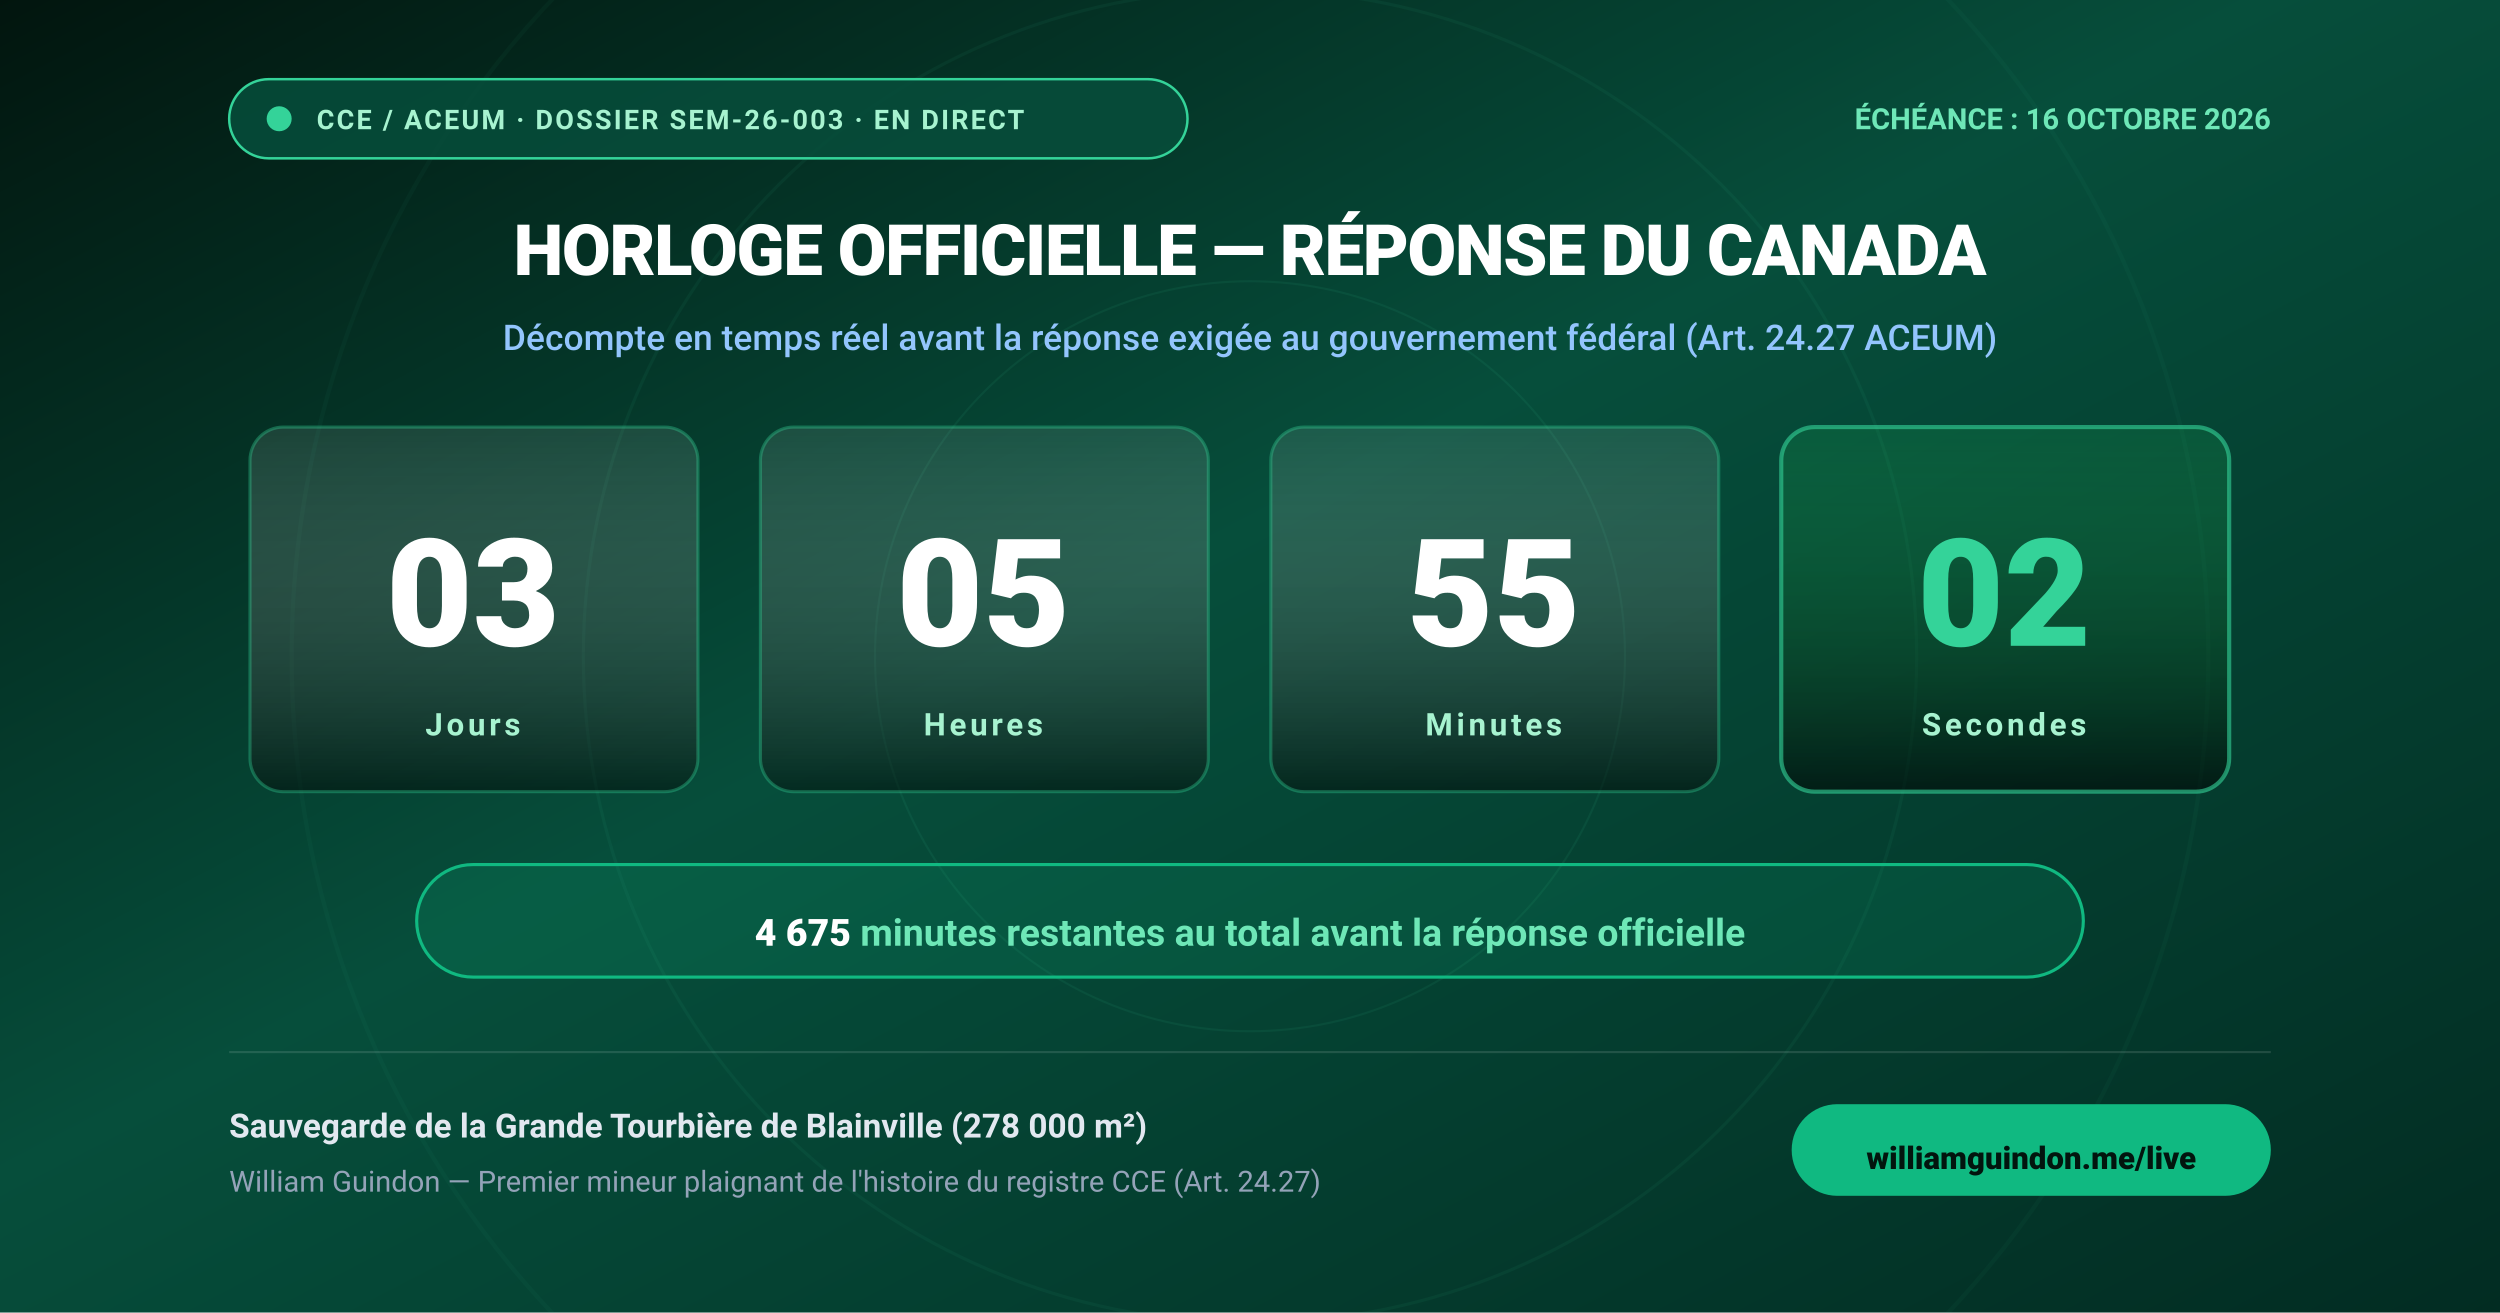
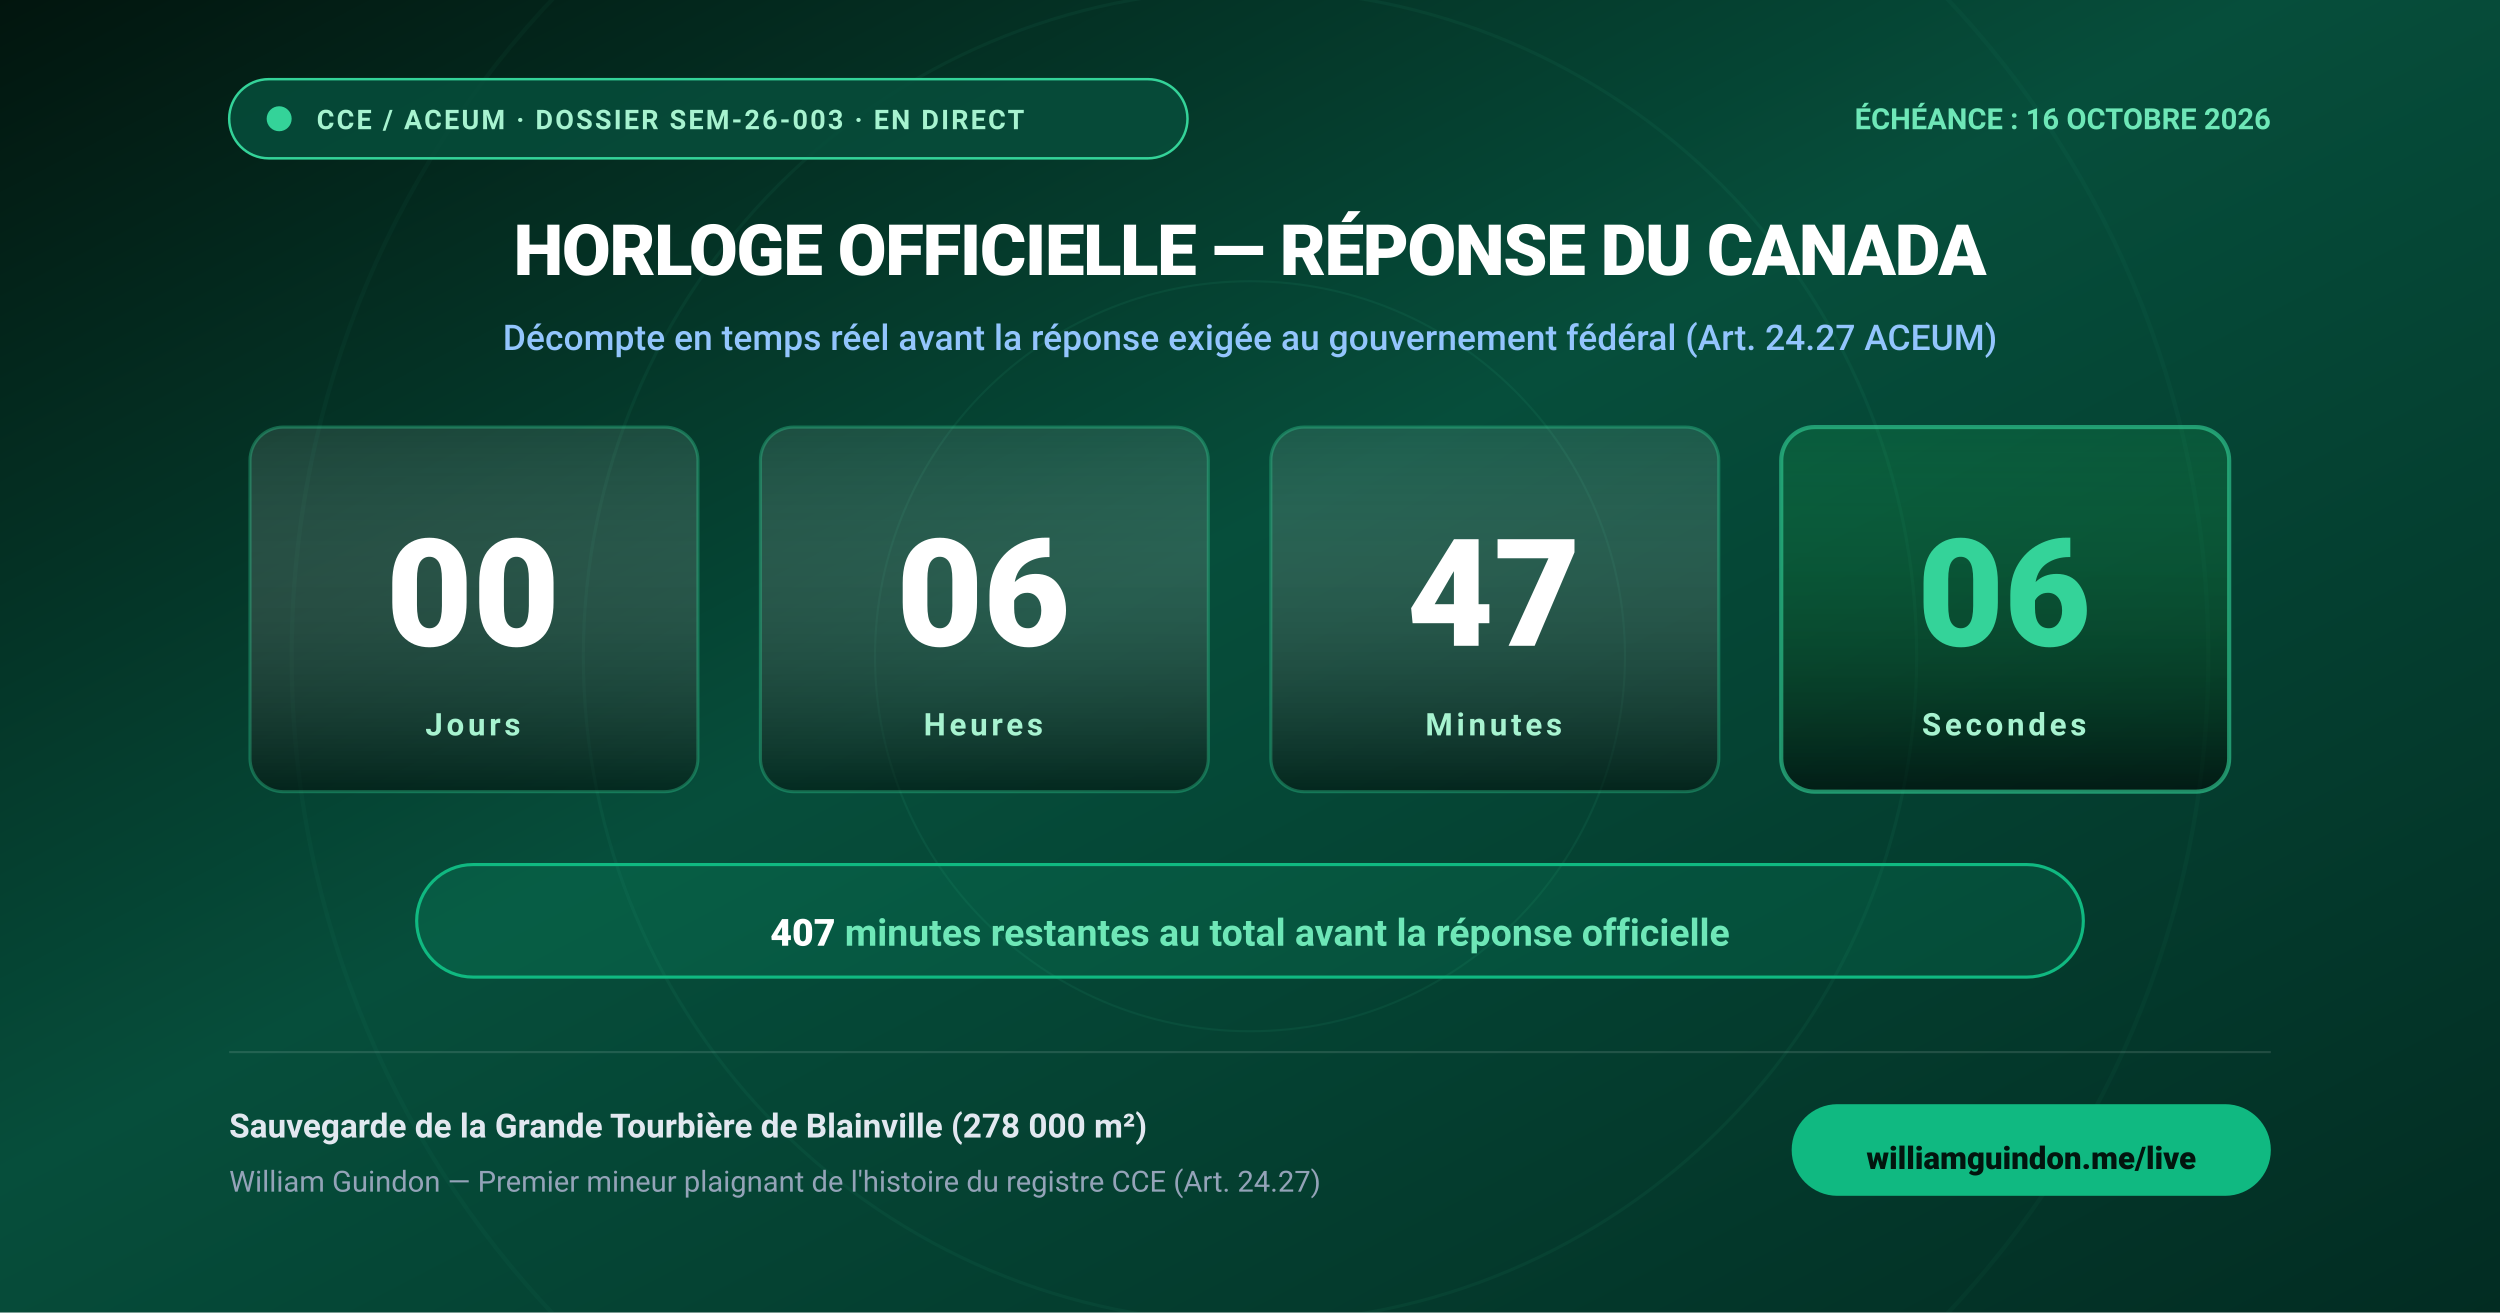
<svg xmlns="http://www.w3.org/2000/svg" viewBox="0 0 1200 630" width="1200" height="630" style="background:#02150e;font-family:'Outfit',-apple-system,BlinkMacSystemFont,'Segoe UI',Roboto,Helvetica,Arial,sans-serif;">
  <defs>
    <linearGradient id="bg-grad" x1="0%" y1="0%" x2="100%" y2="100%">
      <stop offset="0%" stop-color="#02150e" />
      <stop offset="45%" stop-color="#064e3b" />
      <stop offset="100%" stop-color="#022c22" />
    </linearGradient>
    <linearGradient id="card-grad" x1="0%" y1="0%" x2="0%" y2="100%">
      <stop offset="0%" stop-color="rgba(255,255,255,0.09)" />
      <stop offset="100%" stop-color="rgba(0,0,0,0.45)" />
    </linearGradient>
    <linearGradient id="sec-card-grad" x1="0%" y1="0%" x2="0%" y2="100%">
      <stop offset="0%" stop-color="rgba(34,197,94,0.15)" />
      <stop offset="100%" stop-color="rgba(0,0,0,0.55)" />
    </linearGradient>
    <filter id="card-glow" x="-20%" y="-20%" width="140%" height="140%">
      <feGaussianBlur stdDeviation="6" result="blur" />
      <feMerge>
        <feMergeNode in="blur" />
        <feMergeNode in="SourceGraphic" />
      </feMerge>
    </filter>
  </defs>
  <style>
    @keyframes pulse {
      0% { r: 5px; opacity: 1; }
      50% { r: 9px; opacity: 0.35; }
      100% { r: 5px; opacity: 1; }
    }
    .pulse-dot {
      animation: pulse 2s infinite ease-in-out;
      transform-origin: 132px 58px;
    }
    .unit-card {
      rx: 16px;
      fill: url(#card-grad);
      stroke: rgba(52, 211, 153, 0.35);
      stroke-width: 1.5;
    }
    .unit-card-sec {
      rx: 16px;
      fill: url(#sec-card-grad);
      stroke: rgba(52, 211, 153, 0.6);
      stroke-width: 2;
    }
    .unit-num {
      font-size: 72px;
      font-weight: 800;
      fill: #ffffff;
      text-anchor: middle;
      font-variant-numeric: tabular-nums;
    }
    .unit-num-sec {
      font-size: 72px;
      font-weight: 800;
      fill: #34d399;
      text-anchor: middle;
      font-variant-numeric: tabular-nums;
    }
    .unit-lbl {
      font-size: 15px;
      font-weight: 700;
      fill: #a7f3d0;
      text-anchor: middle;
      letter-spacing: 0.12em;
      text-transform: uppercase;
    }

    /* Animation d'images-clés CSS sans JavaScript inspirée de svgasm (Tom Kwok) */
    @keyframes svgasm-step {
      0% { opacity: 1; visibility: visible; }
      1.666% { opacity: 1; visibility: visible; }
      1.667% { opacity: 0; visibility: hidden; }
      100% { opacity: 0; visibility: hidden; }
    }
    .sf-frame {
      opacity: 0;
      visibility: hidden;
      animation: svgasm-step 60s infinite;
    }
    .sf-0 {
      opacity: 1;
      visibility: visible;
    }
    .sf-0 { animation-delay: 0s; }
    .sf-1 { animation-delay: 1s; }
    .sf-2 { animation-delay: 2s; }
    .sf-3 { animation-delay: 3s; }
    .sf-4 { animation-delay: 4s; }
    .sf-5 { animation-delay: 5s; }
    .sf-6 { animation-delay: 6s; }
    .sf-7 { animation-delay: 7s; }
    .sf-8 { animation-delay: 8s; }
    .sf-9 { animation-delay: 9s; }
    .sf-10 { animation-delay: 10s; }
    .sf-11 { animation-delay: 11s; }
    .sf-12 { animation-delay: 12s; }
    .sf-13 { animation-delay: 13s; }
    .sf-14 { animation-delay: 14s; }
    .sf-15 { animation-delay: 15s; }
    .sf-16 { animation-delay: 16s; }
    .sf-17 { animation-delay: 17s; }
    .sf-18 { animation-delay: 18s; }
    .sf-19 { animation-delay: 19s; }
    .sf-20 { animation-delay: 20s; }
    .sf-21 { animation-delay: 21s; }
    .sf-22 { animation-delay: 22s; }
    .sf-23 { animation-delay: 23s; }
    .sf-24 { animation-delay: 24s; }
    .sf-25 { animation-delay: 25s; }
    .sf-26 { animation-delay: 26s; }
    .sf-27 { animation-delay: 27s; }
    .sf-28 { animation-delay: 28s; }
    .sf-29 { animation-delay: 29s; }
    .sf-30 { animation-delay: 30s; }
    .sf-31 { animation-delay: 31s; }
    .sf-32 { animation-delay: 32s; }
    .sf-33 { animation-delay: 33s; }
    .sf-34 { animation-delay: 34s; }
    .sf-35 { animation-delay: 35s; }
    .sf-36 { animation-delay: 36s; }
    .sf-37 { animation-delay: 37s; }
    .sf-38 { animation-delay: 38s; }
    .sf-39 { animation-delay: 39s; }
    .sf-40 { animation-delay: 40s; }
    .sf-41 { animation-delay: 41s; }
    .sf-42 { animation-delay: 42s; }
    .sf-43 { animation-delay: 43s; }
    .sf-44 { animation-delay: 44s; }
    .sf-45 { animation-delay: 45s; }
    .sf-46 { animation-delay: 46s; }
    .sf-47 { animation-delay: 47s; }
    .sf-48 { animation-delay: 48s; }
    .sf-49 { animation-delay: 49s; }
    .sf-50 { animation-delay: 50s; }
    .sf-51 { animation-delay: 51s; }
    .sf-52 { animation-delay: 52s; }
    .sf-53 { animation-delay: 53s; }
    .sf-54 { animation-delay: 54s; }
    .sf-55 { animation-delay: 55s; }
    .sf-56 { animation-delay: 56s; }
    .sf-57 { animation-delay: 57s; }
    .sf-58 { animation-delay: 58s; }
    .sf-59 { animation-delay: 59s; }
  </style>
  <rect width="1200" height="630" fill="url(#bg-grad)" />
  <circle cx="600" cy="315" r="460" fill="none" stroke="rgba(52,211,153,0.04)" stroke-width="2" />
  <circle cx="600" cy="315" r="320" fill="none" stroke="rgba(52,211,153,0.06)" stroke-width="1.5" />
  <circle cx="600" cy="315" r="180" fill="none" stroke="rgba(52,211,153,0.08)" stroke-width="1" />
  <g>
    <rect x="110" y="38" width="460" height="38" rx="19" fill="rgba(6,78,59,0.85)" stroke="#34d399" stroke-width="1.2" />
    <circle cx="134" cy="57" r="6" fill="#34d399" class="pulse-dot" />
    <text x="152" y="62" font-size="13" font-weight="700" fill="#a7f3d0" letter-spacing="0.08em">CCE / ACEUM · DOSSIER SEM-26-003 · EN DIRECT</text>
    <text x="1090" y="62" font-size="14" font-weight="700" fill="#6ee7b7" text-anchor="end">ÉCHÉANCE : 16 OCTOBRE 2026</text>
  </g>
  <text x="600" y="132" font-size="34" font-weight="800" fill="#ffffff" text-anchor="middle" letter-spacing="-0.02em">
    HORLOGE OFFICIELLE — RÉPONSE DU CANADA
  </text>
  <text x="600" y="168" font-size="17" font-weight="500" fill="#93c5fd" text-anchor="middle">
    Décompte en temps réel avant la réponse exigée au gouvernement fédéral (Art. 24.27 ACEUM)
  </text>
  <g transform="translate(120, 205)">
    <rect width="215" height="175" class="unit-card" />
-     <text id="cd-days" x="107" y="105" class="unit-num">03</text>
+     <text id="cd-days" x="107" y="105" class="unit-num">00</text>
    <text x="107" y="148" class="unit-lbl">Jours</text>
  </g>
  <g transform="translate(365, 205)">
    <rect width="215" height="175" class="unit-card" />
-     <text id="cd-hours" x="107" y="105" class="unit-num">05</text>
+     <text id="cd-hours" x="107" y="105" class="unit-num">06</text>
    <text x="107" y="148" class="unit-lbl">Heures</text>
  </g>
  <g transform="translate(610, 205)">
    <rect width="215" height="175" class="unit-card" />
-     <text id="cd-mins" x="107" y="105" class="unit-num">55</text>
+     <text id="cd-mins" x="107" y="105" class="unit-num">47</text>
    <text x="107" y="148" class="unit-lbl">Minutes</text>
  </g>
  <g transform="translate(855, 205)">
    <rect width="215" height="175" class="unit-card-sec" />
-     <text id="cd-secs" x="107" y="105" class="unit-num-sec" style="display:none;">02</text>
+     <text id="cd-secs" x="107" y="105" class="unit-num-sec" style="display:none;">06</text>
    <g id="css-secs-container">
-       <text x="107" y="105" class="unit-num-sec sf-frame sf-0">02</text>
-       <text x="107" y="105" class="unit-num-sec sf-frame sf-1">01</text>
-       <text x="107" y="105" class="unit-num-sec sf-frame sf-2">00</text>
-       <text x="107" y="105" class="unit-num-sec sf-frame sf-3">59</text>
-       <text x="107" y="105" class="unit-num-sec sf-frame sf-4">58</text>
-       <text x="107" y="105" class="unit-num-sec sf-frame sf-5">57</text>
-       <text x="107" y="105" class="unit-num-sec sf-frame sf-6">56</text>
-       <text x="107" y="105" class="unit-num-sec sf-frame sf-7">55</text>
-       <text x="107" y="105" class="unit-num-sec sf-frame sf-8">54</text>
-       <text x="107" y="105" class="unit-num-sec sf-frame sf-9">53</text>
-       <text x="107" y="105" class="unit-num-sec sf-frame sf-10">52</text>
-       <text x="107" y="105" class="unit-num-sec sf-frame sf-11">51</text>
-       <text x="107" y="105" class="unit-num-sec sf-frame sf-12">50</text>
-       <text x="107" y="105" class="unit-num-sec sf-frame sf-13">49</text>
-       <text x="107" y="105" class="unit-num-sec sf-frame sf-14">48</text>
-       <text x="107" y="105" class="unit-num-sec sf-frame sf-15">47</text>
-       <text x="107" y="105" class="unit-num-sec sf-frame sf-16">46</text>
-       <text x="107" y="105" class="unit-num-sec sf-frame sf-17">45</text>
-       <text x="107" y="105" class="unit-num-sec sf-frame sf-18">44</text>
-       <text x="107" y="105" class="unit-num-sec sf-frame sf-19">43</text>
-       <text x="107" y="105" class="unit-num-sec sf-frame sf-20">42</text>
-       <text x="107" y="105" class="unit-num-sec sf-frame sf-21">41</text>
-       <text x="107" y="105" class="unit-num-sec sf-frame sf-22">40</text>
-       <text x="107" y="105" class="unit-num-sec sf-frame sf-23">39</text>
-       <text x="107" y="105" class="unit-num-sec sf-frame sf-24">38</text>
-       <text x="107" y="105" class="unit-num-sec sf-frame sf-25">37</text>
-       <text x="107" y="105" class="unit-num-sec sf-frame sf-26">36</text>
-       <text x="107" y="105" class="unit-num-sec sf-frame sf-27">35</text>
-       <text x="107" y="105" class="unit-num-sec sf-frame sf-28">34</text>
-       <text x="107" y="105" class="unit-num-sec sf-frame sf-29">33</text>
-       <text x="107" y="105" class="unit-num-sec sf-frame sf-30">32</text>
-       <text x="107" y="105" class="unit-num-sec sf-frame sf-31">31</text>
-       <text x="107" y="105" class="unit-num-sec sf-frame sf-32">30</text>
-       <text x="107" y="105" class="unit-num-sec sf-frame sf-33">29</text>
-       <text x="107" y="105" class="unit-num-sec sf-frame sf-34">28</text>
-       <text x="107" y="105" class="unit-num-sec sf-frame sf-35">27</text>
-       <text x="107" y="105" class="unit-num-sec sf-frame sf-36">26</text>
-       <text x="107" y="105" class="unit-num-sec sf-frame sf-37">25</text>
-       <text x="107" y="105" class="unit-num-sec sf-frame sf-38">24</text>
-       <text x="107" y="105" class="unit-num-sec sf-frame sf-39">23</text>
-       <text x="107" y="105" class="unit-num-sec sf-frame sf-40">22</text>
-       <text x="107" y="105" class="unit-num-sec sf-frame sf-41">21</text>
-       <text x="107" y="105" class="unit-num-sec sf-frame sf-42">20</text>
-       <text x="107" y="105" class="unit-num-sec sf-frame sf-43">19</text>
-       <text x="107" y="105" class="unit-num-sec sf-frame sf-44">18</text>
-       <text x="107" y="105" class="unit-num-sec sf-frame sf-45">17</text>
-       <text x="107" y="105" class="unit-num-sec sf-frame sf-46">16</text>
-       <text x="107" y="105" class="unit-num-sec sf-frame sf-47">15</text>
-       <text x="107" y="105" class="unit-num-sec sf-frame sf-48">14</text>
-       <text x="107" y="105" class="unit-num-sec sf-frame sf-49">13</text>
-       <text x="107" y="105" class="unit-num-sec sf-frame sf-50">12</text>
-       <text x="107" y="105" class="unit-num-sec sf-frame sf-51">11</text>
-       <text x="107" y="105" class="unit-num-sec sf-frame sf-52">10</text>
-       <text x="107" y="105" class="unit-num-sec sf-frame sf-53">09</text>
-       <text x="107" y="105" class="unit-num-sec sf-frame sf-54">08</text>
-       <text x="107" y="105" class="unit-num-sec sf-frame sf-55">07</text>
-       <text x="107" y="105" class="unit-num-sec sf-frame sf-56">06</text>
-       <text x="107" y="105" class="unit-num-sec sf-frame sf-57">05</text>
-       <text x="107" y="105" class="unit-num-sec sf-frame sf-58">04</text>
-       <text x="107" y="105" class="unit-num-sec sf-frame sf-59">03</text>
+       <text x="107" y="105" class="unit-num-sec sf-frame sf-0">06</text>
+       <text x="107" y="105" class="unit-num-sec sf-frame sf-1">05</text>
+       <text x="107" y="105" class="unit-num-sec sf-frame sf-2">04</text>
+       <text x="107" y="105" class="unit-num-sec sf-frame sf-3">03</text>
+       <text x="107" y="105" class="unit-num-sec sf-frame sf-4">02</text>
+       <text x="107" y="105" class="unit-num-sec sf-frame sf-5">01</text>
+       <text x="107" y="105" class="unit-num-sec sf-frame sf-6">00</text>
+       <text x="107" y="105" class="unit-num-sec sf-frame sf-7">59</text>
+       <text x="107" y="105" class="unit-num-sec sf-frame sf-8">58</text>
+       <text x="107" y="105" class="unit-num-sec sf-frame sf-9">57</text>
+       <text x="107" y="105" class="unit-num-sec sf-frame sf-10">56</text>
+       <text x="107" y="105" class="unit-num-sec sf-frame sf-11">55</text>
+       <text x="107" y="105" class="unit-num-sec sf-frame sf-12">54</text>
+       <text x="107" y="105" class="unit-num-sec sf-frame sf-13">53</text>
+       <text x="107" y="105" class="unit-num-sec sf-frame sf-14">52</text>
+       <text x="107" y="105" class="unit-num-sec sf-frame sf-15">51</text>
+       <text x="107" y="105" class="unit-num-sec sf-frame sf-16">50</text>
+       <text x="107" y="105" class="unit-num-sec sf-frame sf-17">49</text>
+       <text x="107" y="105" class="unit-num-sec sf-frame sf-18">48</text>
+       <text x="107" y="105" class="unit-num-sec sf-frame sf-19">47</text>
+       <text x="107" y="105" class="unit-num-sec sf-frame sf-20">46</text>
+       <text x="107" y="105" class="unit-num-sec sf-frame sf-21">45</text>
+       <text x="107" y="105" class="unit-num-sec sf-frame sf-22">44</text>
+       <text x="107" y="105" class="unit-num-sec sf-frame sf-23">43</text>
+       <text x="107" y="105" class="unit-num-sec sf-frame sf-24">42</text>
+       <text x="107" y="105" class="unit-num-sec sf-frame sf-25">41</text>
+       <text x="107" y="105" class="unit-num-sec sf-frame sf-26">40</text>
+       <text x="107" y="105" class="unit-num-sec sf-frame sf-27">39</text>
+       <text x="107" y="105" class="unit-num-sec sf-frame sf-28">38</text>
+       <text x="107" y="105" class="unit-num-sec sf-frame sf-29">37</text>
+       <text x="107" y="105" class="unit-num-sec sf-frame sf-30">36</text>
+       <text x="107" y="105" class="unit-num-sec sf-frame sf-31">35</text>
+       <text x="107" y="105" class="unit-num-sec sf-frame sf-32">34</text>
+       <text x="107" y="105" class="unit-num-sec sf-frame sf-33">33</text>
+       <text x="107" y="105" class="unit-num-sec sf-frame sf-34">32</text>
+       <text x="107" y="105" class="unit-num-sec sf-frame sf-35">31</text>
+       <text x="107" y="105" class="unit-num-sec sf-frame sf-36">30</text>
+       <text x="107" y="105" class="unit-num-sec sf-frame sf-37">29</text>
+       <text x="107" y="105" class="unit-num-sec sf-frame sf-38">28</text>
+       <text x="107" y="105" class="unit-num-sec sf-frame sf-39">27</text>
+       <text x="107" y="105" class="unit-num-sec sf-frame sf-40">26</text>
+       <text x="107" y="105" class="unit-num-sec sf-frame sf-41">25</text>
+       <text x="107" y="105" class="unit-num-sec sf-frame sf-42">24</text>
+       <text x="107" y="105" class="unit-num-sec sf-frame sf-43">23</text>
+       <text x="107" y="105" class="unit-num-sec sf-frame sf-44">22</text>
+       <text x="107" y="105" class="unit-num-sec sf-frame sf-45">21</text>
+       <text x="107" y="105" class="unit-num-sec sf-frame sf-46">20</text>
+       <text x="107" y="105" class="unit-num-sec sf-frame sf-47">19</text>
+       <text x="107" y="105" class="unit-num-sec sf-frame sf-48">18</text>
+       <text x="107" y="105" class="unit-num-sec sf-frame sf-49">17</text>
+       <text x="107" y="105" class="unit-num-sec sf-frame sf-50">16</text>
+       <text x="107" y="105" class="unit-num-sec sf-frame sf-51">15</text>
+       <text x="107" y="105" class="unit-num-sec sf-frame sf-52">14</text>
+       <text x="107" y="105" class="unit-num-sec sf-frame sf-53">13</text>
+       <text x="107" y="105" class="unit-num-sec sf-frame sf-54">12</text>
+       <text x="107" y="105" class="unit-num-sec sf-frame sf-55">11</text>
+       <text x="107" y="105" class="unit-num-sec sf-frame sf-56">10</text>
+       <text x="107" y="105" class="unit-num-sec sf-frame sf-57">09</text>
+       <text x="107" y="105" class="unit-num-sec sf-frame sf-58">08</text>
+       <text x="107" y="105" class="unit-num-sec sf-frame sf-59">07</text>
    </g>
    <text x="107" y="148" class="unit-lbl">Secondes</text>
  </g>
  <g transform="translate(200, 415)">
    <rect width="800" height="54" rx="27" fill="rgba(16,185,129,0.15)" stroke="#10b981" stroke-width="1.5" />
    <text x="400" y="34" font-size="18" font-weight="700" fill="#6ee7b7" text-anchor="middle" dominant-baseline="middle">
-       <tspan id="cd-total-mins" fill="#ffffff" font-weight="800">4 675</tspan> minutes restantes au total avant la réponse officielle
+       <tspan id="cd-total-mins" fill="#ffffff" font-weight="800">407</tspan> minutes restantes au total avant la réponse officielle
    </text>
  </g>
  <g>
    <line x1="110" y1="505" x2="1090" y2="505" stroke="rgba(255,255,255,0.12)" stroke-width="1" />
    <text x="110" y="546" font-size="16" font-weight="600" fill="#e2e8f0">
      Sauvegarde de la Grande Tourbière de Blainville (278 000 m²)
    </text>
    <text x="110" y="572" font-size="14" font-weight="400" fill="#94a3b8">
      William Guindon — Premier mineur plaignant de l'histoire du registre CCE (Art. 24.27)
    </text>
    <rect x="860" y="530" width="230" height="44" rx="22" fill="#10b981" />
    <text x="975" y="557" font-size="15" font-weight="800" fill="#02150e" text-anchor="middle" dominant-baseline="middle">williamguindon.me/live</text>
  </g>
</svg>
